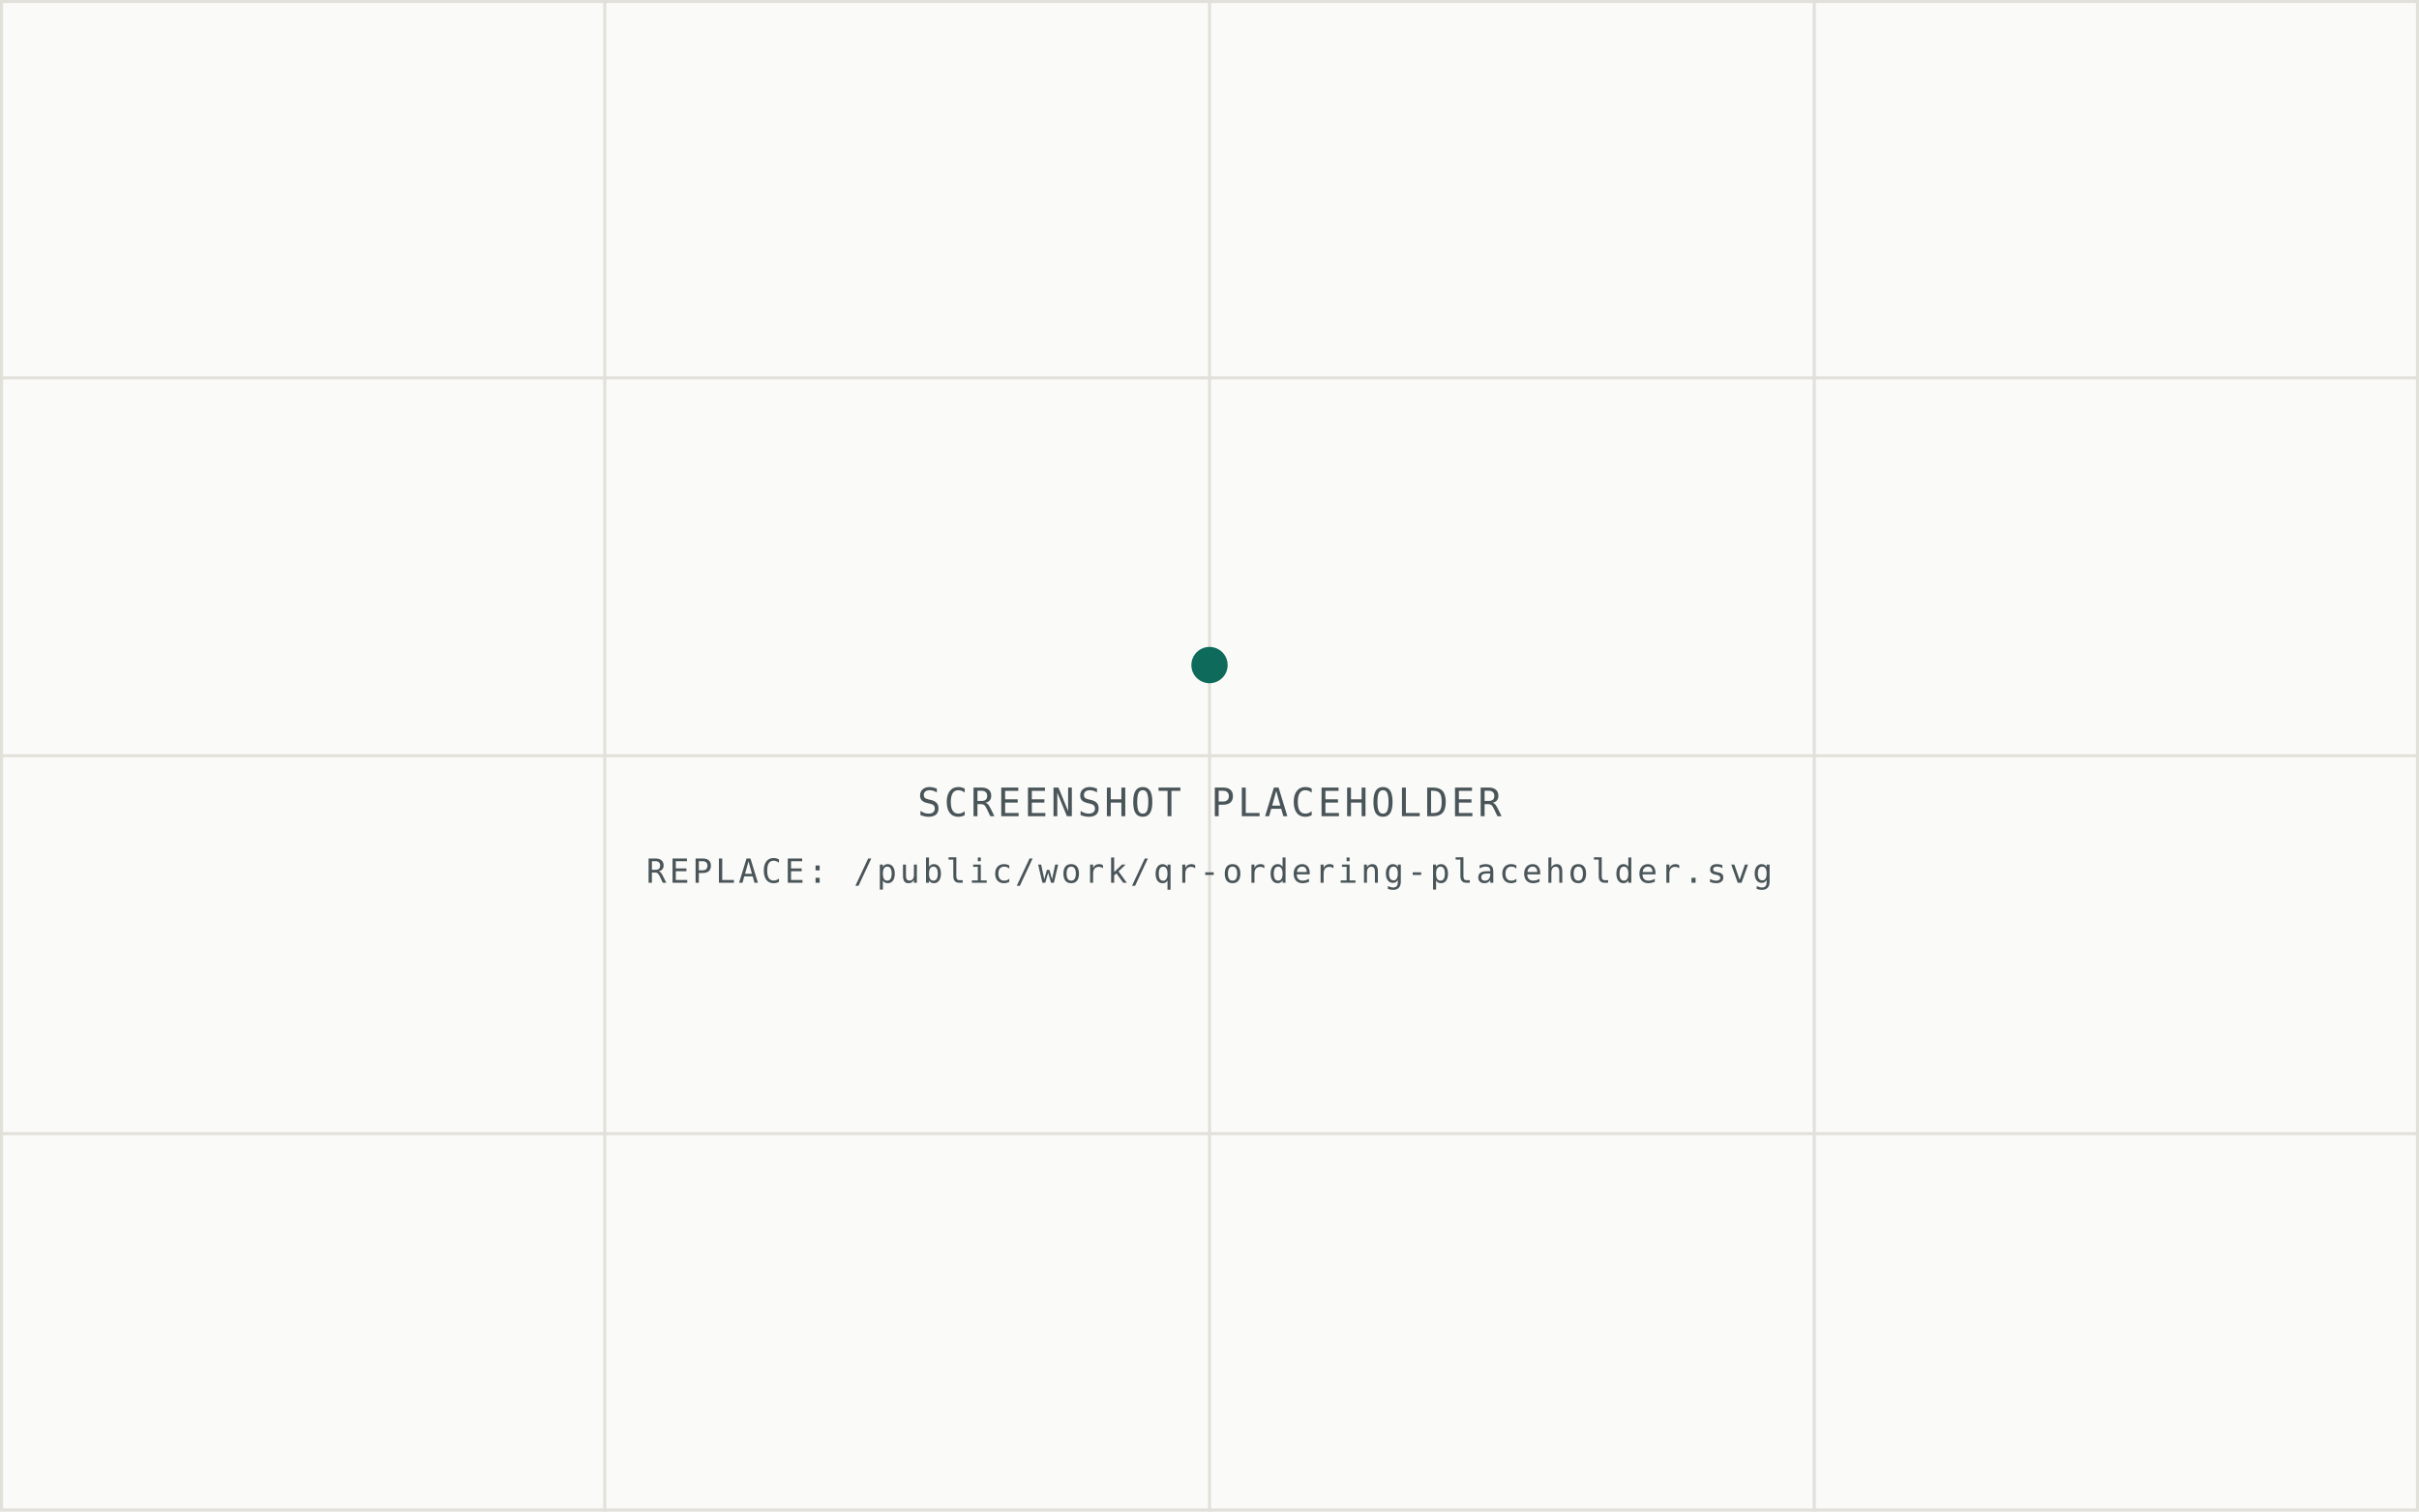
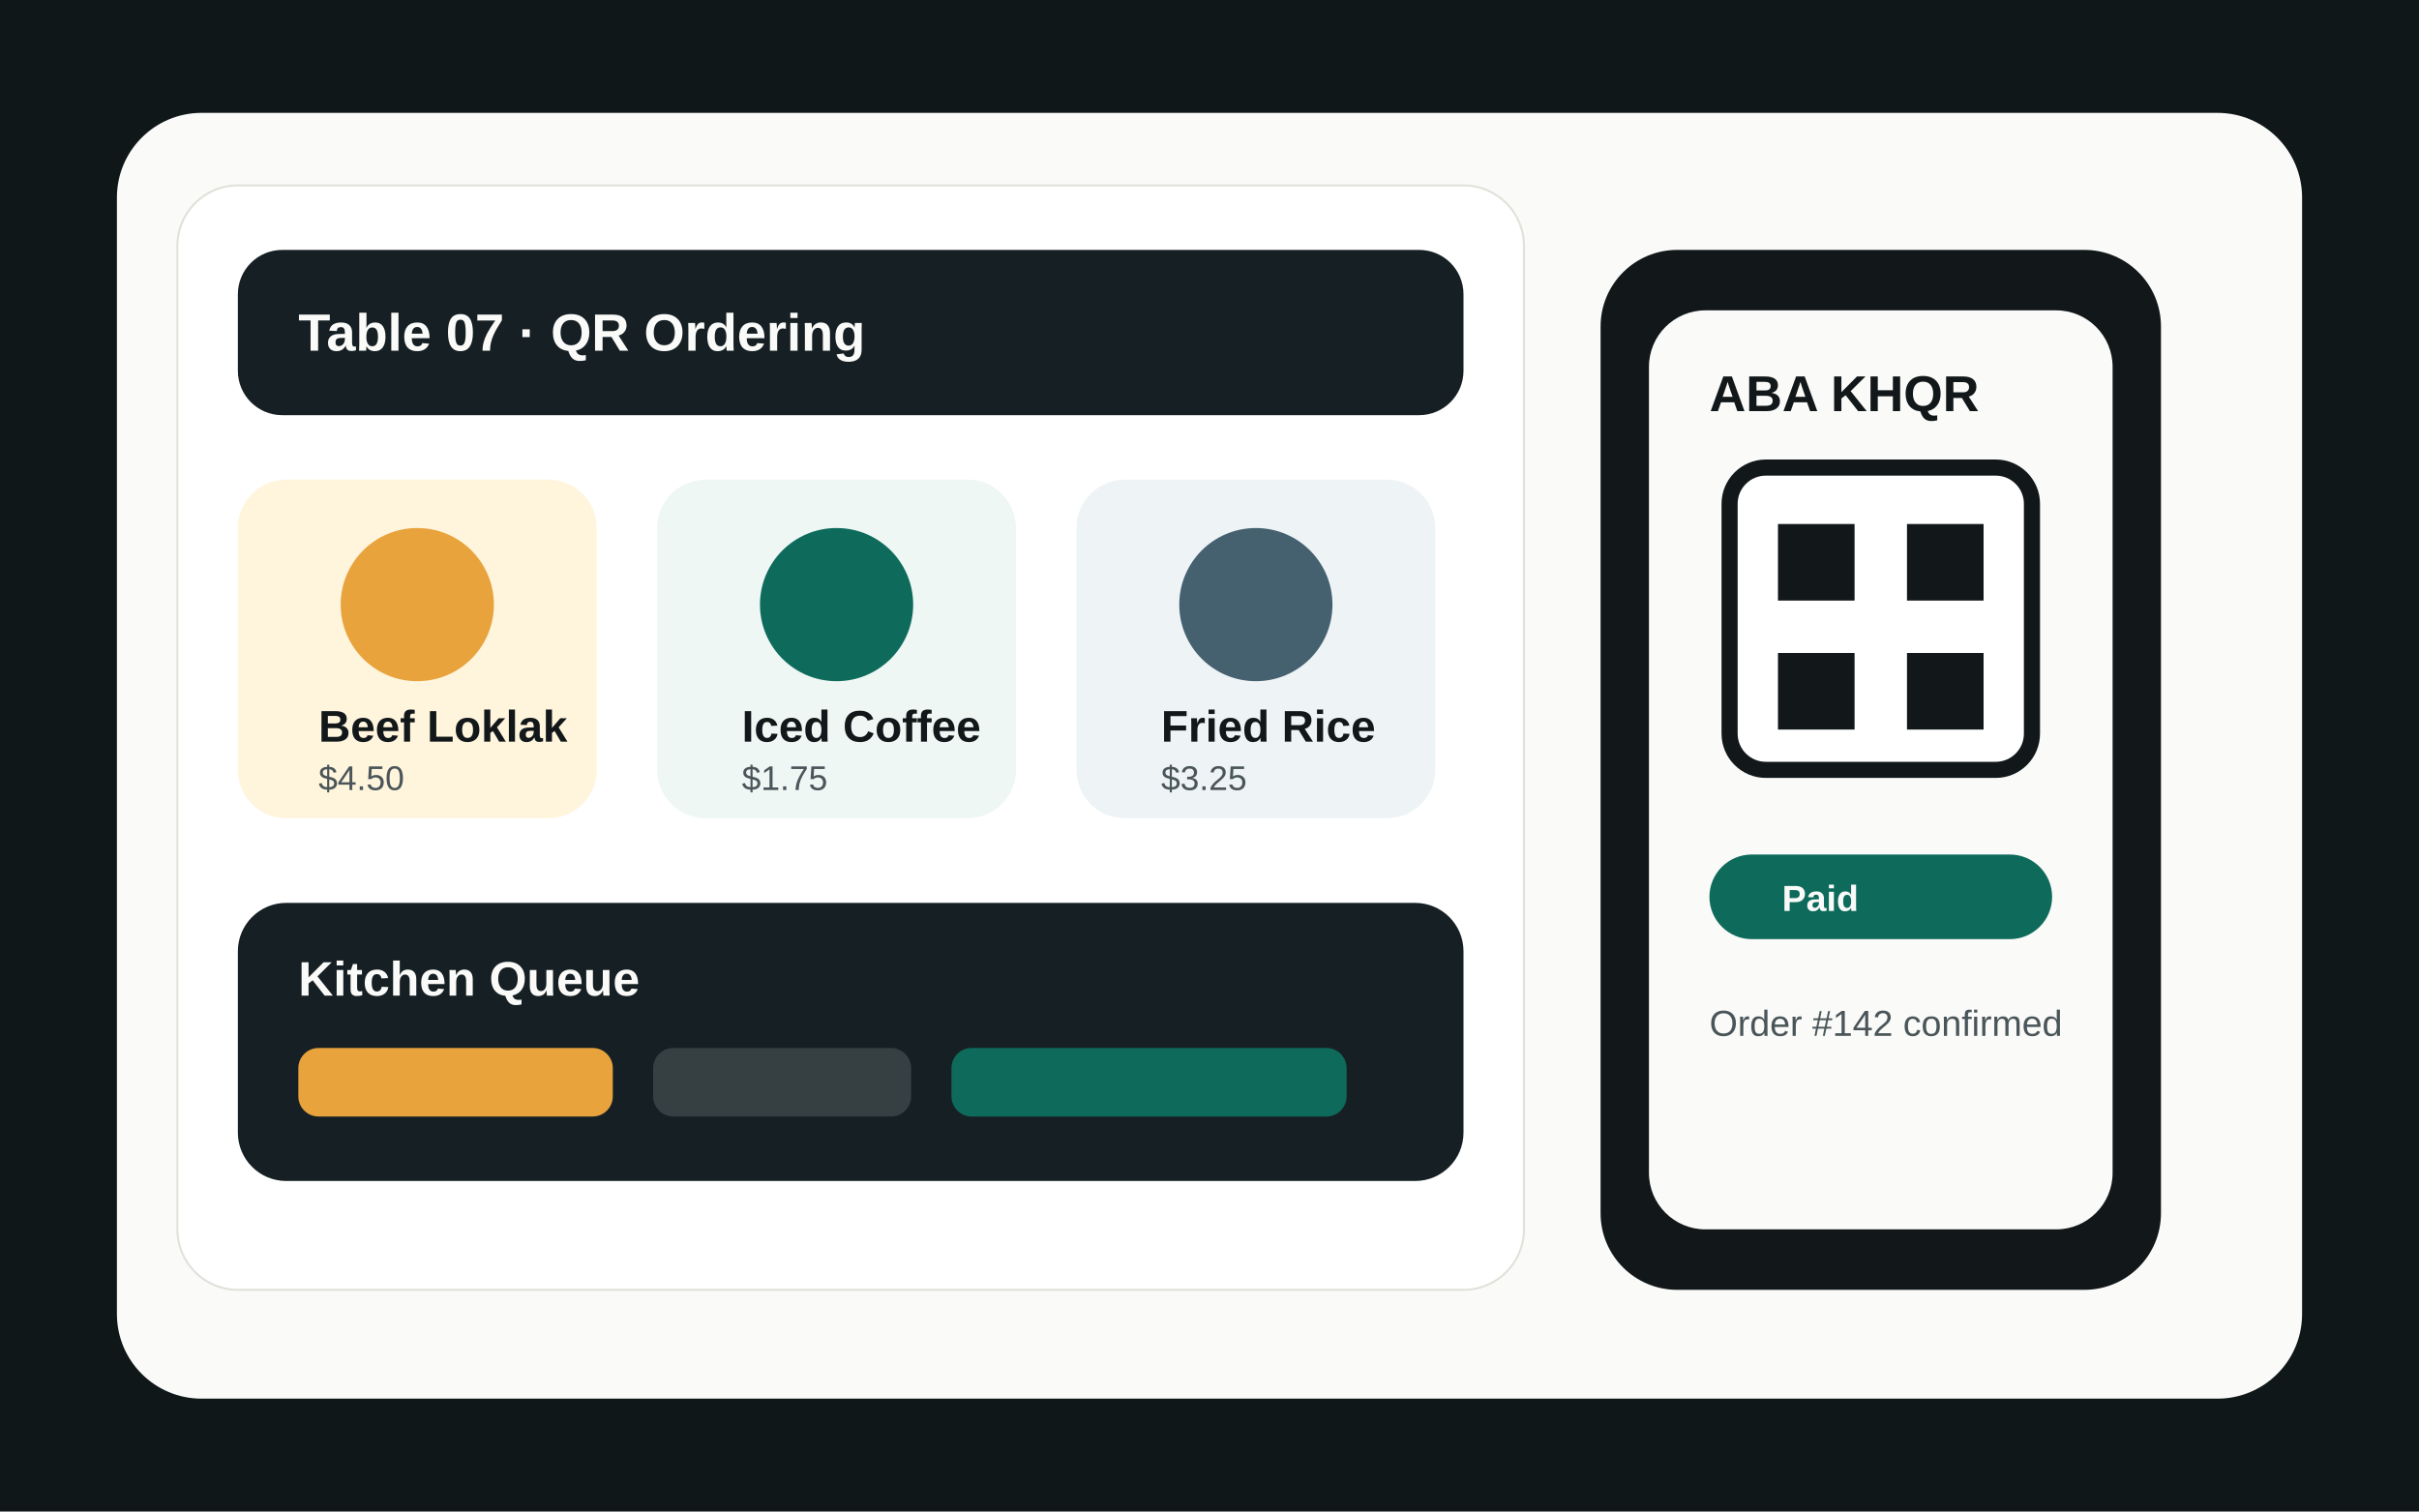
- <svg xmlns="http://www.w3.org/2000/svg" width="800" height="500" viewBox="0 0 800 500">
-   <rect width="800" height="500" fill="#FAFAF8" />
-   <rect x="0.5" y="0.5" width="799" height="499" fill="none" stroke="#E1E0D9" stroke-width="1" />
-   <g stroke="#E1E0D9" stroke-width="1">
-     <line x1="0" y1="125" x2="800" y2="125" />
-     <line x1="0" y1="250" x2="800" y2="250" />
-     <line x1="0" y1="375" x2="800" y2="375" />
-     <line x1="200" y1="0" x2="200" y2="500" />
-     <line x1="400" y1="0" x2="400" y2="500" />
-     <line x1="600" y1="0" x2="600" y2="500" />
-   </g>
-   <circle cx="400" cy="220" r="6" fill="#0E6B5C" />
-   <text x="400" y="270" font-family="monospace" font-size="13" fill="#4A5559" text-anchor="middle" letter-spacing="1">SCREENSHOT PLACEHOLDER</text>
-   <text x="400" y="292" font-family="monospace" font-size="11" fill="#4A5559" text-anchor="middle" letter-spacing="1">REPLACE: /public/work/qr-ordering-placeholder.svg</text>
+ <svg xmlns="http://www.w3.org/2000/svg" width="1200" height="750" viewBox="0 0 1200 750" fill="none">
+   <rect width="1200" height="750" fill="#101719" />
+   <rect x="58" y="56" width="1084" height="638" rx="42" fill="#FAFAF8" />
+   <rect x="88" y="92" width="668" height="548" rx="30" fill="#FFFFFF" stroke="#E1E0D9" />
+   <rect x="118" y="124" width="608" height="82" rx="22" fill="#162024" />
+   <text x="148" y="174" fill="#FAFAF8" font-family="Arial, sans-serif" font-size="26" font-weight="700">Table 07 · QR Ordering</text>
+   <rect x="118" y="238" width="178" height="168" rx="24" fill="#FFF4DC" />
+   <circle cx="207" cy="300" r="38" fill="#E8A33D" />
+   <text x="158" y="368" fill="#12181A" font-family="Arial, sans-serif" font-size="22" font-weight="700">Beef Loklak</text>
+   <text x="158" y="392" fill="#4A5559" font-family="Arial, sans-serif" font-size="17">$4.50</text>
+   <rect x="326" y="238" width="178" height="168" rx="24" fill="#EEF7F4" />
+   <circle cx="415" cy="300" r="38" fill="#0E6B5C" />
+   <text x="368" y="368" fill="#12181A" font-family="Arial, sans-serif" font-size="22" font-weight="700">Iced Coffee</text>
+   <text x="368" y="392" fill="#4A5559" font-family="Arial, sans-serif" font-size="17">$1.75</text>
+   <rect x="534" y="238" width="178" height="168" rx="24" fill="#EEF3F5" />
+   <circle cx="623" cy="300" r="38" fill="#456170" />
+   <text x="576" y="368" fill="#12181A" font-family="Arial, sans-serif" font-size="22" font-weight="700">Fried Rice</text>
+   <text x="576" y="392" fill="#4A5559" font-family="Arial, sans-serif" font-size="17">$3.25</text>
+   <rect x="118" y="448" width="608" height="138" rx="24" fill="#162024" />
+   <text x="148" y="494" fill="#FAFAF8" font-family="Arial, sans-serif" font-size="24" font-weight="700">Kitchen Queue</text>
+   <rect x="148" y="520" width="156" height="34" rx="10" fill="#E8A33D" />
+   <rect x="324" y="520" width="128" height="34" rx="10" fill="#FAFAF8" fill-opacity=".14" />
+   <rect x="472" y="520" width="196" height="34" rx="10" fill="#0E6B5C" />
+   <rect x="794" y="124" width="278" height="516" rx="38" fill="#12181A" />
+   <rect x="818" y="154" width="230" height="456" rx="28" fill="#FAFAF8" />
+   <text x="848" y="204" fill="#12181A" font-family="Arial, sans-serif" font-size="25" font-weight="700">ABA KHQR</text>
+   <rect x="858" y="232" width="150" height="150" rx="18" fill="#FFFFFF" stroke="#12181A" stroke-width="8" />
+   <path d="M882 260H920V298H882V260ZM946 260H984V298H946V260ZM882 324H920V362H882V324ZM946 324H984V362H946V324Z" fill="#12181A" />
+   <rect x="848" y="424" width="170" height="42" rx="21" fill="#0E6B5C" />
+   <text x="884" y="452" fill="#FAFAF8" font-family="Arial, sans-serif" font-size="18" font-weight="700">Paid</text>
+   <text x="848" y="514" fill="#4A5559" font-family="Arial, sans-serif" font-size="18">Order #142 confirmed</text>
</svg>
